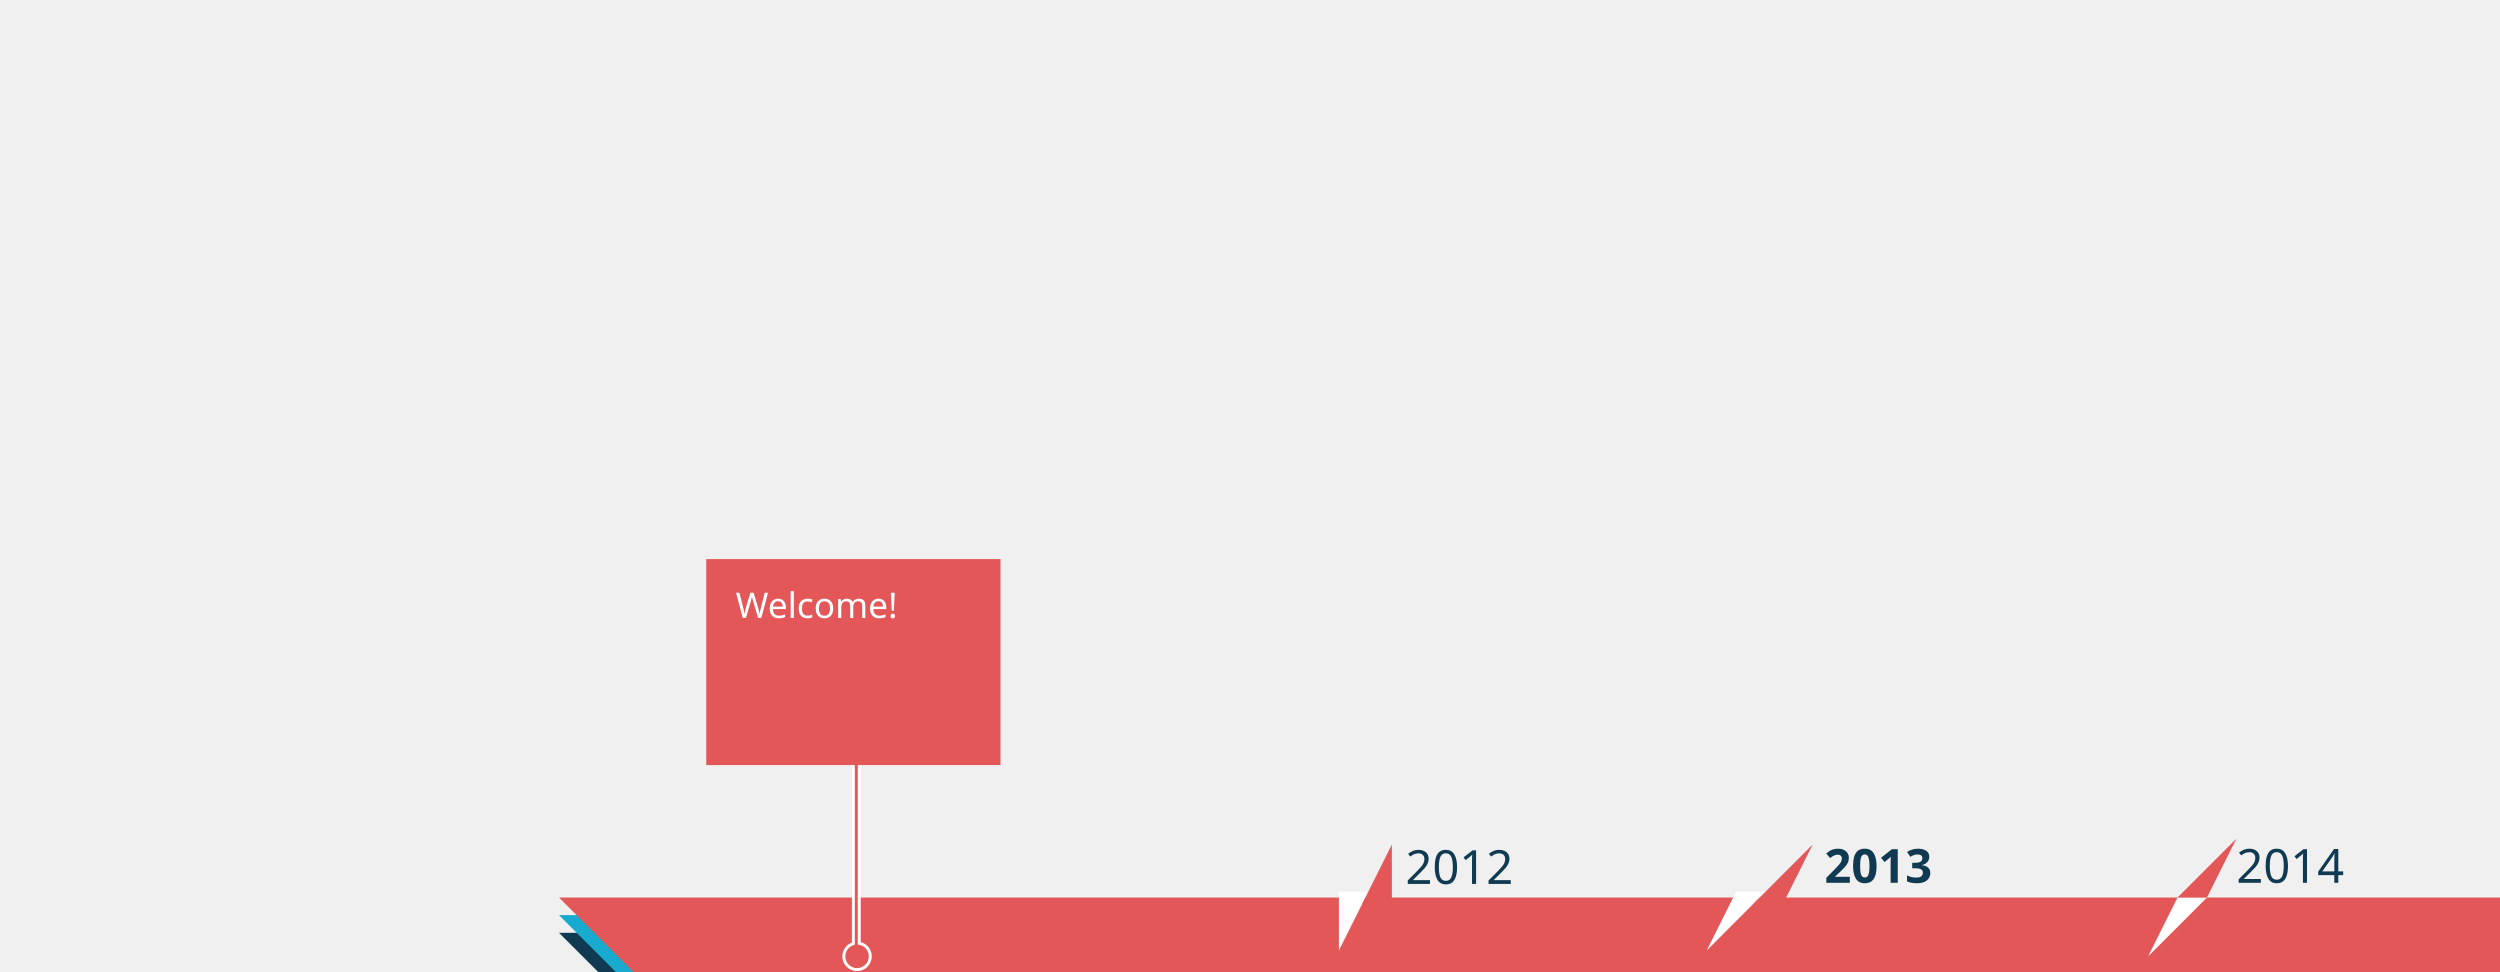
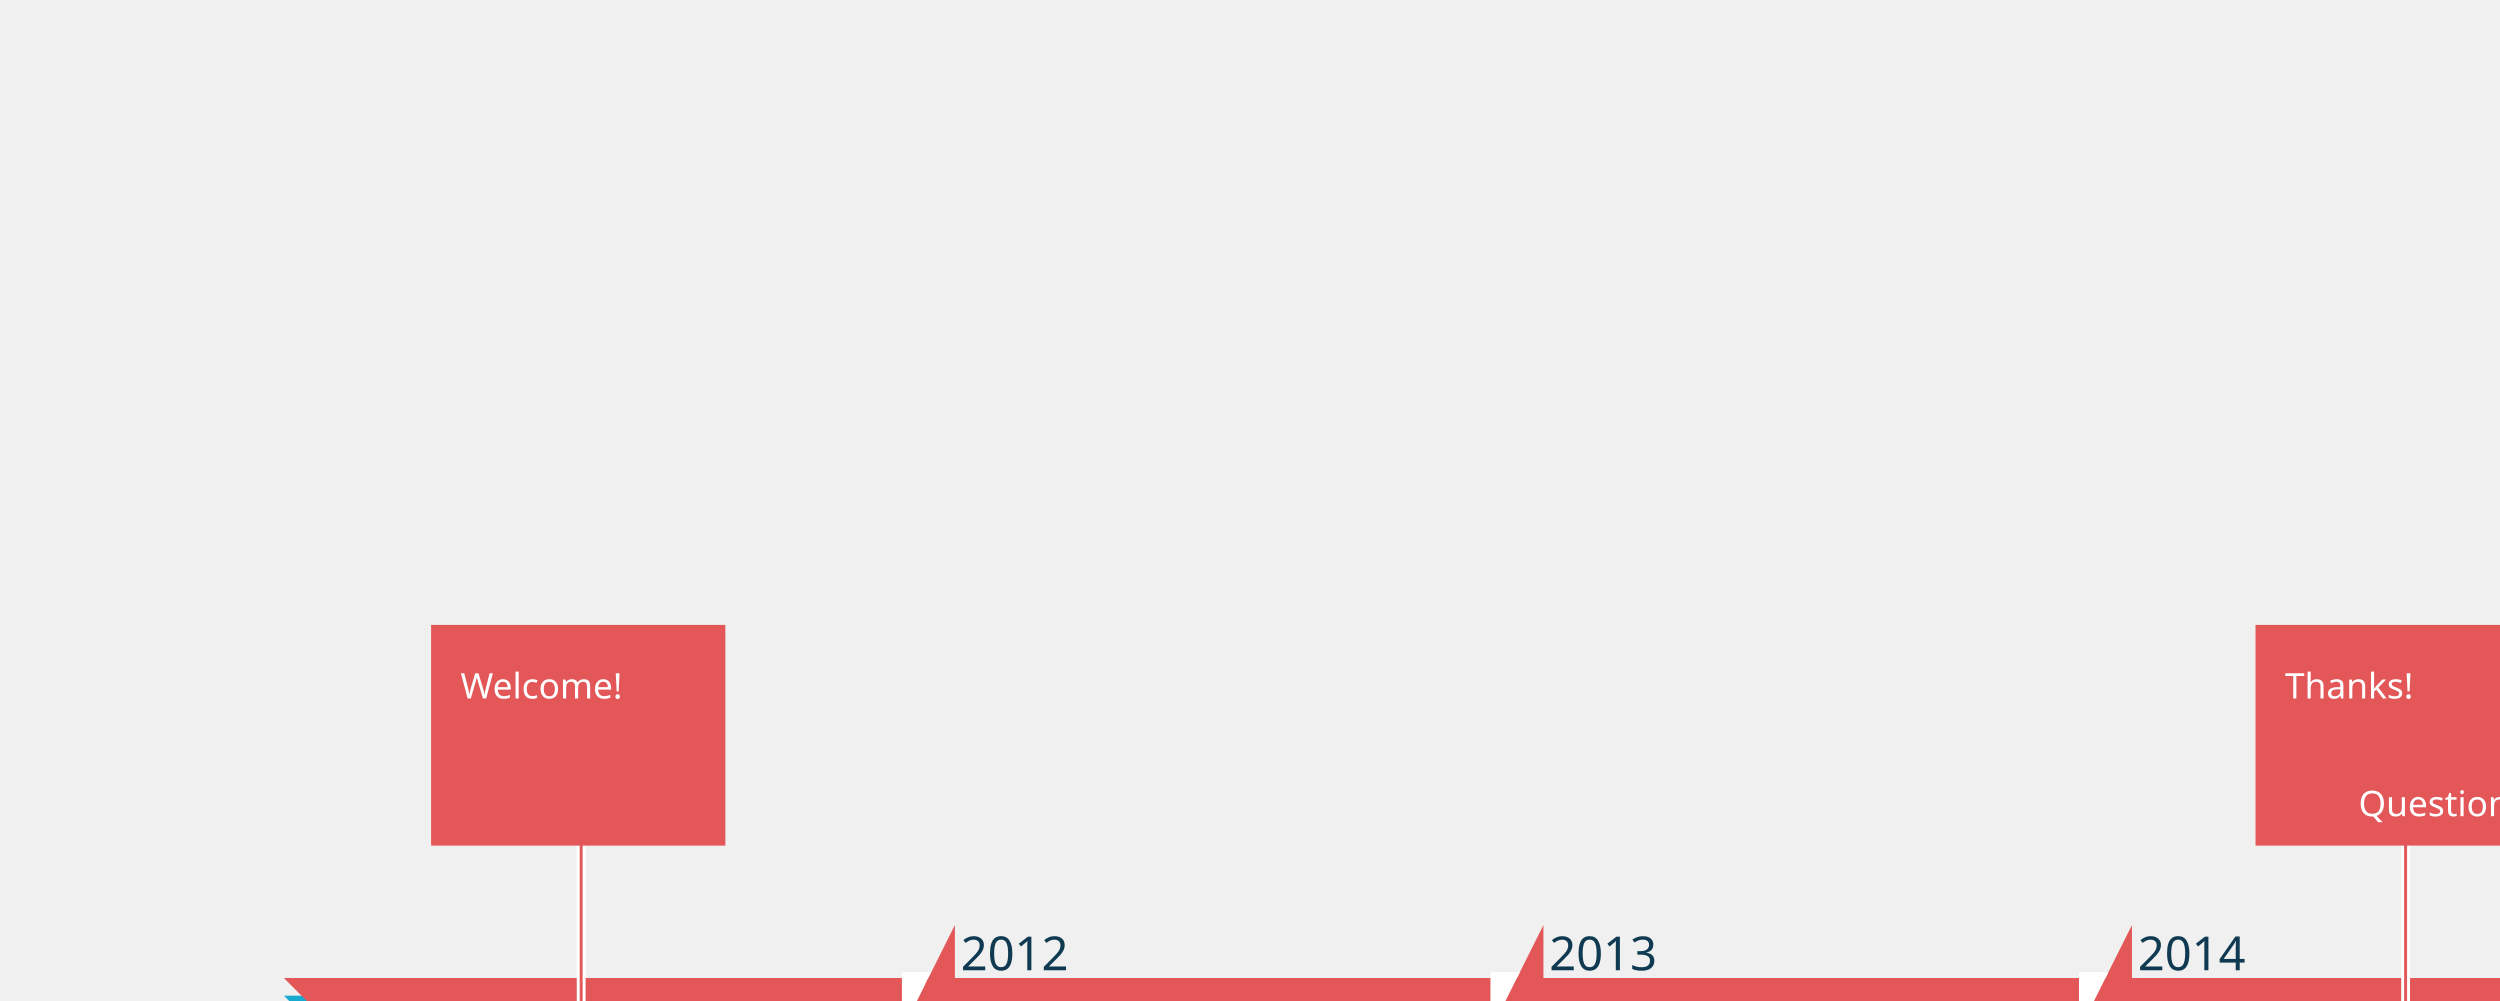
- <svg xmlns="http://www.w3.org/2000/svg" id="svg2" preserveAspectRatio="xMidYMid meet" version="1.1">
+ <svg xmlns="http://www.w3.org/2000/svg" id="svg2" version="1.1" width="100%" height="100%">
  <defs id="defs4" />
  <g id="layer1" transform="translate(0,-52.36218)">
-     <path style="fill:#103a51;stroke:#103a51;stroke-width:5px;stroke-linecap:round;stroke-linejoin:miter;stroke-opacity:1" d="m 196,371.862 800,0 40,40 -40,40 -800,0 40,-40 z" id="path2987-4" />
-     <path style="fill:#19aacf;stroke:#19aacf;stroke-width:5px;stroke-linecap:round;stroke-linejoin:miter;stroke-opacity:1" d="m 196,365.862 800,0 40,40 -40,40 -800,0 40,-40 z" id="path2987-0" />
-     <path style="fill:#e35758;stroke:#e35758;stroke-width:5px;stroke-linecap:round;stroke-linejoin:miter;stroke-opacity:1" d="m 196,359.862 800,0 40,40 -40,40 -800,0 40,-40 z" id="path2987" />
-     <path style="fill:#ffffff;fill-opacity:1" id="path3073-8-1" d="m 271.25,327.184 c 0,2.761 -2.239,5 -5,5 -2.761,0 -5,-2.239 -5,-5 0,-2.761 2.239,-5 5,-5 2.761,0 5,2.239 5,5 z" transform="translate(120,98.36219)" />
-     <path style="fill:#ffffff;fill-opacity:1" id="path3073-8" d="m 271.25,327.184 c 0,2.761 -2.239,5 -5,5 -2.761,0 -5,-2.239 -5,-5 0,-2.761 2.239,-5 5,-5 2.761,0 5,2.239 5,5 z" transform="translate(25,50.17856)" />
-     <path style="fill:#e35758;stroke:#ffffff;stroke-width:1px;stroke-opacity:1" d="m 290,374.179 0,-65 2,0 0,65 z" id="path3075" />
-     <path style="fill:#e35758;fill-opacity:1" id="path3073" d="m 270.25,327.184 c 0,2.209 -1.791,4 -4,4 -2.209,0 -4,-1.791 -4,-4 0,-2.209 1.791,-4 4,-4 2.209,0 4,1.791 4,4 z" transform="translate(25,50.17856)" />
-     <rect style="fill:#e35758;fill-opacity:1" id="rect3095" width="100" height="70" x="240" y="242.362" />
-     <text xml:space="preserve" style="font-size:12px;font-style:normal;font-variant:normal;font-weight:normal;font-stretch:normal;text-align:start;line-height:125%;letter-spacing:0px;word-spacing:0px;writing-mode:lr-tb;text-anchor:start;fill:#ffffff;fill-opacity:1;stroke:none;font-family:Pacifico;-inkscape-font-specification:Pacifico" x="250" y="262.362" id="text3097">
-       <tspan id="tspan3099" x="250" y="262.362">Welcome!</tspan>
+     <path style="fill:#103a51;stroke:#103a51;stroke-width:5px;stroke-linecap:round;stroke-linejoin:miter;stroke-opacity:1" d="m 102.5,399.224 800,0 40,40 -40,40 -800,0 40,-40 z" id="path2987-4" />
+     <path style="fill:#19aacf;stroke:#19aacf;stroke-width:5px;stroke-linecap:round;stroke-linejoin:miter;stroke-opacity:1" d="m 102.5,393.224 800,0 40,40 -40,40 -800,0 40,-40 z" id="path2987-0" />
+     <path style="fill:#e35758;stroke:#e35758;stroke-width:5px;stroke-linecap:round;stroke-linejoin:miter;stroke-opacity:1" d="m 102.5,387.224 800,0 40,40 -40,40 -800,0 40,-40 z" id="path2987" />
+     <path style="fill:#ffffff;fill-opacity:1" id="path3073-8-1" d="m 271.25,327.184 a 5,5 0 1 1 -10,0 5,5 0 1 1 10,0 z" transform="translate(26.49999,125.7244)" />
+     <path style="fill:#ffffff;fill-opacity:1" id="path3073-8" d="m 271.25,327.184 a 5,5 0 1 1 -10,0 5,5 0 1 1 10,0 z" transform="translate(-68.5,77.54074)" />
+     <path style="fill:#e35758;stroke:#ffffff;stroke-width:1px;stroke-opacity:1" d="m 196.5,401.541 0,-65 2,0 0,65 z" id="path3075" />
+     <path style="fill:#e35758;fill-opacity:1" id="path3073" d="m 270.25,327.184 a 4,4 0 1 1 -8,0 4,4 0 1 1 8,0 z" transform="translate(-68.5,77.54074)" />
+     <rect style="fill:#e35758;fill-opacity:1" id="rect3095" width="100" height="75" x="146.5" y="264.724" />
+     <text xml:space="preserve" style="font-size:12px;font-style:normal;font-variant:normal;font-weight:normal;font-stretch:normal;text-align:start;line-height:125%;letter-spacing:0px;word-spacing:0px;writing-mode:lr-tb;text-anchor:start;fill:#ffffff;fill-opacity:1;stroke:none;font-family:Pacifico;-inkscape-font-specification:Pacifico" x="156.5" y="289.724" id="text3097">
+       <tspan id="tspan3099" x="156.5" y="289.724">Welcome!</tspan>
    </text>
-     <path style="fill:#19aacf;stroke:#ffffff;stroke-width:1px;stroke-opacity:1" d="m 385,507.862 0,-80 2,0 0,80 z" id="path3075-6" />
-     <path style="fill:#19aacf;fill-opacity:1" id="path3073-6" d="m 270.25,327.184 c 0,2.209 -1.791,4 -4,4 -2.209,0 -4,-1.791 -4,-4 0,-2.209 1.791,-4 4,-4 2.209,0 4,1.791 4,4 z" transform="translate(120,98.36219)" />
-     <rect style="fill:#19aacf;fill-opacity:1" id="rect3095-1" width="100" height="70" x="335" y="502.362" />
-     <text xml:space="preserve" style="font-size:11px;font-style:normal;font-variant:normal;font-weight:normal;font-stretch:normal;text-align:start;line-height:125%;letter-spacing:0px;word-spacing:0px;writing-mode:lr-tb;text-anchor:start;fill:#ffffff;fill-opacity:1;stroke:none;font-family:Pacifico;-inkscape-font-specification:Pacifico" x="340.603" y="521.634" id="text3097-1">
-       <tspan x="340.603" y="521.634" id="tspan3198">Simplifying Scala</tspan>
+     <path style="fill:#19aacf;stroke:#ffffff;stroke-width:1px;stroke-opacity:1" d="m 291.5,535.224 0,-80 2,0 0,80 z" id="path3075-6" />
+     <path style="fill:#19aacf;fill-opacity:1" id="path3073-6" d="m 270.25,327.184 a 4,4 0 1 1 -8,0 4,4 0 1 1 8,0 z" transform="translate(26.49999,125.7244)" />
+     <rect style="fill:#19aacf;fill-opacity:1" id="rect3095-1" width="100" height="75" x="241.5" y="529.724" />
+     <text xml:space="preserve" style="font-size:11px;font-style:normal;font-variant:normal;font-weight:normal;font-stretch:normal;text-align:start;line-height:125%;letter-spacing:0px;word-spacing:0px;writing-mode:lr-tb;text-anchor:start;fill:#ffffff;fill-opacity:1;stroke:none;font-family:Pacifico;-inkscape-font-specification:Pacifico" x="247.103" y="548.996" id="text3097-1">
+       <tspan x="247.103" y="548.996" id="tspan3198">Simplifying Scala</tspan>
    </text>
-     <text xml:space="preserve" style="font-size:9px;font-style:normal;font-variant:normal;font-weight:normal;font-stretch:normal;text-align:start;line-height:125%;letter-spacing:0px;word-spacing:0px;writing-mode:lr-tb;text-anchor:start;fill:#ffffff;fill-opacity:1;stroke:none;font-family:Pacifico;-inkscape-font-specification:Pacifico" x="349.708" y="543.276" id="text3206">
-       <tspan id="tspan3208" x="349.708" y="543.276">The Past, </tspan>
-       <tspan x="349.708" y="554.526" id="tspan3210">Present &amp; Future</tspan>
+     <text xml:space="preserve" style="font-size:9px;font-style:normal;font-variant:normal;font-weight:normal;font-stretch:normal;text-align:start;line-height:125%;letter-spacing:0px;word-spacing:0px;writing-mode:lr-tb;text-anchor:start;fill:#ffffff;fill-opacity:1;stroke:none;font-family:Pacifico;-inkscape-font-specification:Pacifico" x="256.208" y="570.638" id="text3206">
+       <tspan id="tspan3208" x="256.208" y="570.638">The Past, </tspan>
+       <tspan x="256.208" y="581.888" id="tspan3210">Present &amp; Future</tspan>
    </text>
-     <path style="fill:#ffffff;fill-opacity:1" id="path3073-8-1-0" d="m 271.25,327.184 c 0,2.761 -2.239,5 -5,5 -2.761,0 -5,-2.239 -5,-5 0,-2.761 2.239,-5 5,-5 2.761,0 5,2.239 5,5 z" transform="translate(280,98.36219)" />
-     <path style="fill:#103a51;stroke:#ffffff;stroke-width:1px;stroke-opacity:1" d="m 545,507.862 0,-80 2,0 0,80 z" id="path3075-6-5" />
-     <path style="fill:#103a51;fill-opacity:1" id="path3073-6-7" d="m 270.25,327.184 c 0,2.209 -1.791,4 -4,4 -2.209,0 -4,-1.791 -4,-4 0,-2.209 1.791,-4 4,-4 2.209,0 4,1.791 4,4 z" transform="translate(280,98.36219)" />
-     <rect style="fill:#103a51;fill-opacity:1" id="rect3095-1-7" width="100" height="70" x="495" y="502.362" />
-     <rect style="fill:#ffffff;fill-rule:evenodd;stroke:#000000;stroke-width:0px;stroke-linecap:butt;stroke-linejoin:miter;stroke-opacity:1" id="rect3113" width="90" height="35" x="500.603" y="531.634" />
-     <text xml:space="preserve" style="font-size:13px;font-style:normal;font-variant:normal;font-weight:normal;font-stretch:normal;text-align:start;line-height:125%;letter-spacing:0px;word-spacing:0px;writing-mode:lr;text-anchor:start;fill:#ffffff;fill-opacity:1;stroke:none;font-family:Ubuntu Condensed;-inkscape-font-specification:'Ubuntu Condensed,'" x="500.603" y="521.634" id="text3097-1-2">
-       <tspan x="500.603" y="521.634" id="tspan3198-6">()-Insertion</tspan>
+     <path style="fill:#ffffff;fill-opacity:1" id="path3073-8-1-0" d="m 271.25,327.184 a 5,5 0 1 1 -10,0 5,5 0 1 1 10,0 z" transform="translate(186.5,125.7244)" />
+     <path style="fill:#103a51;stroke:#ffffff;stroke-width:1px;stroke-opacity:1" d="m 451.5,535.224 0,-80 2,0 0,80 z" id="path3075-6-5" />
+     <path style="fill:#103a51;fill-opacity:1" id="path3073-6-7" d="m 270.25,327.184 a 4,4 0 1 1 -8,0 4,4 0 1 1 8,0 z" transform="translate(186.5,125.7244)" />
+     <rect style="fill:#103a51;fill-opacity:1" id="rect3095-1-7" width="100" height="75" x="401.5" y="529.724" />
+     <rect style="fill:#ffffff;fill-rule:evenodd;stroke:#000000;stroke-width:0px;stroke-linecap:butt;stroke-linejoin:miter;stroke-opacity:1" id="rect3113" width="90" height="40" x="407.103" y="558.996" />
+     <text xml:space="preserve" style="font-size:13px;font-style:normal;font-variant:normal;font-weight:normal;font-stretch:normal;text-align:start;line-height:125%;letter-spacing:0px;word-spacing:0px;writing-mode:lr-tb;text-anchor:start;fill:#ffffff;fill-opacity:1;stroke:none;font-family:Ubuntu Condensed;-inkscape-font-specification:'Ubuntu Condensed,'" x="407.103" y="548.996" id="text3097-1-2">
+       <tspan x="407.103" y="548.996" id="tspan3198-6">()-Insertion</tspan>
    </text>
-     <text xml:space="preserve" style="font-size:8px;font-style:normal;font-variant:normal;font-weight:normal;font-stretch:normal;text-align:start;line-height:125%;letter-spacing:0px;word-spacing:0px;writing-mode:lr;text-anchor:start;fill:#000000;fill-opacity:1;stroke:none;font-family:Azuro;-inkscape-font-specification:Azuro" x="505.603" y="546.634" id="text3206-3">
-       <tspan x="505.603" y="546.634" id="tspan3210-9">scala&gt; List(1,2,3).toSet()</tspan>
-       <tspan x="505.603" y="552.884" id="tspan3117">res0: Boolean = false</tspan>
+     <text xml:space="preserve" style="font-size:8px;font-style:normal;font-variant:normal;font-weight:normal;font-stretch:normal;text-align:start;line-height:125%;letter-spacing:0px;word-spacing:0px;writing-mode:lr-tb;text-anchor:start;fill:#000000;fill-opacity:1;stroke:none;font-family:Azuro;-inkscape-font-specification:Azuro" x="412.103" y="573.996" id="text3206-3">
+       <tspan x="412.103" y="573.996" id="tspan3210-9">scala&gt; List(1,2,3).toSet()</tspan>
+       <tspan x="412.103" y="583.996" id="tspan3117">res0: Boolean = false</tspan>
    </text>
-     <path style="fill:#ffffff" d="m 455,355.362 0,20 10,-20 z" id="path3121" />
-     <path style="fill:#e35758" d="m 463,359.362 10,-20 0,20 z" id="path3123" />
-     <text xml:space="preserve" style="font-size:16px;font-style:normal;font-variant:normal;font-weight:500;font-stretch:normal;text-align:start;line-height:125%;letter-spacing:0px;word-spacing:0px;writing-mode:lr;text-anchor:start;fill:#103a51;fill-opacity:1;stroke:none;font-family:Ubuntu;-inkscape-font-specification:Ubuntu Medium" x="477.634" y="352.75" id="text3125">
-       <tspan id="tspan3127" x="477.634" y="352.75">2012</tspan>
+     <g id="g3120" transform="translate(-148.5,27.36218)">
+       <path id="path3121" d="m 455,355.362 0,20 10,-20 z" style="fill:#ffffff" />
+       <path id="path3123" d="m 463,359.362 10,-20 0,20 z" style="fill:#e35758" />
+     </g>
+     <text xml:space="preserve" style="font-size:16px;font-style:normal;font-variant:normal;font-weight:normal;font-stretch:normal;text-align:start;line-height:125%;letter-spacing:0px;word-spacing:0px;writing-mode:lr-tb;text-anchor:start;fill:#103a51;fill-opacity:1;stroke:none;font-family:Ubuntu Condensed;-inkscape-font-specification:'Ubuntu Condensed,'" x="726.5" y="382.087" id="text3125-7-2">
+       <tspan id="tspan3127-2-1" x="726.5" y="382.087">2014</tspan>
    </text>
-     <path style="fill:#ffffff" d="m 590,355.362 -10,20 20,-20 z" id="path3121-0" />
-     <path style="fill:#e35758" d="m 596,359.362 20,-20 -10,20 z" id="path3123-3" />
-     <text xml:space="preserve" style="font-size:16px;font-style:normal;font-variant:normal;font-weight:bold;font-stretch:normal;text-align:start;line-height:125%;letter-spacing:0px;word-spacing:0px;writing-mode:lr;text-anchor:start;fill:#103a51;fill-opacity:1;stroke:none;font-family:Ubuntu Condensed;-inkscape-font-specification:'Ubuntu Condensed, Bold'" x="620" y="352.362" id="text3125-7">
-       <tspan id="tspan3127-2" x="620" y="352.362">2013</tspan>
+     <path style="fill:#ffffff;fill-opacity:1" id="path3073-8-1-0-1" d="m 271.25,327.184 a 5,5 0 1 1 -10,0 5,5 0 1 1 10,0 z" transform="translate(336.5,125.7244)" />
+     <path style="fill:#103a51;stroke:#ffffff;stroke-width:1px;stroke-opacity:1" d="m 601.5,535.224 0,-80 2,0 0,80 z" id="path3075-6-5-9" />
+     <path style="fill:#103a51;fill-opacity:1" id="path3073-6-7-4" d="m 270.25,327.184 a 4,4 0 1 1 -8,0 4,4 0 1 1 8,0 z" transform="translate(336.5,125.7244)" />
+     <rect style="fill:#103a51;fill-opacity:1" id="rect3095-1-7-1" width="100" height="75" x="551.5" y="529.724" />
+     <rect style="fill:#ffffff;fill-rule:evenodd;stroke:#000000;stroke-width:0px;stroke-linecap:butt;stroke-linejoin:miter;stroke-opacity:1" id="rect3113-6" width="90" height="40" x="557.103" y="558.996" />
+     <text xml:space="preserve" style="font-size:13px;font-style:normal;font-variant:normal;font-weight:normal;font-stretch:normal;text-align:start;line-height:125%;letter-spacing:0px;word-spacing:0px;writing-mode:lr-tb;text-anchor:start;fill:#ffffff;fill-opacity:1;stroke:none;font-family:Ubuntu Condensed;-inkscape-font-specification:'Ubuntu Condensed,'" x="557.103" y="548.996" id="text3097-1-2-2">
+       <tspan x="557.103" y="548.996" id="tspan3198-6-7">Procedures</tspan>
    </text>
-     <path style="fill:#ffffff" d="m 740,357.362 -10,20 20,-20 z" id="path3121-0-1" />
-     <path style="fill:#e35758" d="m 740,357.362 20,-20 -10,20 z" id="path3123-3-2" />
-     <text xml:space="preserve" style="font-size:16px;font-style:normal;font-variant:normal;font-weight:normal;font-stretch:normal;text-align:start;line-height:125%;letter-spacing:0px;word-spacing:0px;writing-mode:lr-tb;text-anchor:start;fill:#103a51;fill-opacity:1;stroke:none;font-family:Ubuntu Condensed;-inkscape-font-specification:'Ubuntu Condensed,'" x="760" y="352.362" id="text3125-7-2">
-       <tspan id="tspan3127-2-1" x="760" y="352.362">2014</tspan>
+     <text xml:space="preserve" style="font-size:8px;font-style:normal;font-variant:normal;font-weight:normal;font-stretch:normal;text-align:start;line-height:125%;letter-spacing:0px;word-spacing:0px;writing-mode:lr-tb;text-anchor:start;fill:#000000;fill-opacity:1;stroke:none;font-family:Azuro;-inkscape-font-specification:Azuro" x="561.5" y="569.724" id="text3206-3-2">
+       <tspan x="561.5" y="569.724" id="tspan3264">def add(a: Int, b: Int) {</tspan>
+       <tspan x="561.5" y="579.724" id="tspan3042">  a + b</tspan>
+       <tspan x="561.5" y="589.724" id="tspan3044">} // add(1, 2) // ()</tspan>
+       <tspan x="561.5" y="599.724" id="tspan3266" />
+       <tspan x="561.5" y="609.724" id="tspan3117-8" />
    </text>
-     <path style="fill:#ffffff;fill-opacity:1" id="path3073-8-1-0-1" d="m 271.25,327.184 c 0,2.761 -2.239,5 -5,5 -2.761,0 -5,-2.239 -5,-5 0,-2.761 2.239,-5 5,-5 2.761,0 5,2.239 5,5 z" transform="translate(430,98.36219)" />
-     <path style="fill:#103a51;stroke:#ffffff;stroke-width:1px;stroke-opacity:1" d="m 695,507.862 0,-80 2,0 0,80 z" id="path3075-6-5-9" />
-     <path style="fill:#103a51;fill-opacity:1" id="path3073-6-7-4" d="m 270.25,327.184 c 0,2.209 -1.791,4 -4,4 -2.209,0 -4,-1.791 -4,-4 0,-2.209 1.791,-4 4,-4 2.209,0 4,1.791 4,4 z" transform="translate(430,98.36219)" />
-     <rect style="fill:#103a51;fill-opacity:1" id="rect3095-1-7-1" width="100" height="70" x="645" y="502.362" />
-     <rect style="fill:#ffffff;fill-rule:evenodd;stroke:#000000;stroke-width:0px;stroke-linecap:butt;stroke-linejoin:miter;stroke-opacity:1" id="rect3113-6" width="90" height="35" x="650.603" y="531.634" />
-     <text xml:space="preserve" style="font-size:13px;font-style:normal;font-variant:normal;font-weight:normal;font-stretch:normal;text-align:start;line-height:125%;letter-spacing:0px;word-spacing:0px;writing-mode:lr-tb;text-anchor:start;fill:#ffffff;fill-opacity:1;stroke:none;font-family:Ubuntu Condensed;-inkscape-font-specification:'Ubuntu Condensed,'" x="650.603" y="521.634" id="text3097-1-2-2">
-       <tspan x="650.603" y="521.634" id="tspan3198-6-7">Procedures</tspan>
+     <path style="fill:#ffffff;fill-opacity:1" id="path3073-8-3" d="m 271.25,327.184 a 5,5 0 1 1 -10,0 5,5 0 1 1 10,0 z" transform="translate(551.5,77.54074)" />
+     <path style="fill:#e35758;stroke:#ffffff;stroke-width:1px;stroke-opacity:1" d="m 816.5,401.541 0,-65 2,0 0,65 z" id="path3075-2" />
+     <path style="fill:#e35758;fill-opacity:1" id="path3073-1" d="m 270.25,327.184 a 4,4 0 1 1 -8,0 4,4 0 1 1 8,0 z" transform="translate(551.5,77.54074)" />
+     <rect style="fill:#e35758;fill-opacity:1" id="rect3095-7" width="100" height="75" x="766.5" y="264.724" />
+     <text xml:space="preserve" style="font-size:12px;font-style:normal;font-variant:normal;font-weight:normal;font-stretch:normal;text-align:start;line-height:125%;letter-spacing:0px;word-spacing:0px;writing-mode:lr-tb;text-anchor:start;fill:#ffffff;fill-opacity:1;stroke:none;font-family:Pacifico;-inkscape-font-specification:Pacifico" x="776.5" y="289.724" id="text3097-3">
+       <tspan id="tspan3099-3" x="776.5" y="289.724">Thanks!</tspan>
    </text>
-     <text xml:space="preserve" style="font-size:8px;font-style:normal;font-variant:normal;font-weight:normal;font-stretch:normal;text-align:start;line-height:125%;letter-spacing:0px;word-spacing:0px;writing-mode:lr;text-anchor:start;fill:#000000;fill-opacity:1;stroke:none;font-family:Azuro;-inkscape-font-specification:Azuro" x="655" y="542.362" id="text3206-3-2">
-       <tspan x="655" y="542.362" id="tspan3264">def add(a: Int, b: Int) {</tspan>
-       <tspan x="655" y="548.612" id="tspan3042">  a + b</tspan>
-       <tspan x="655" y="554.862" id="tspan3044">}</tspan>
-       <tspan x="655" y="561.112" id="tspan3266">add(1, 2) // ()</tspan>
-       <tspan x="655" y="567.362" id="tspan3117-8" />
+     <text xml:space="preserve" style="font-size:12px;font-style:normal;font-variant:normal;font-weight:normal;font-stretch:normal;text-align:start;line-height:125%;letter-spacing:0px;word-spacing:0px;writing-mode:lr-tb;text-anchor:start;fill:#ffffff;fill-opacity:1;stroke:none;font-family:Pacifico;-inkscape-font-specification:Pacifico" x="801.5" y="329.724" id="text3097-3-1">
+       <tspan id="tspan3099-3-6" x="801.5" y="329.724">Questions?</tspan>
    </text>
-     <path style="fill:#ffffff;fill-opacity:1" id="path3073-8-3" d="m 271.25,327.184 c 0,2.761 -2.239,5 -5,5 -2.761,0 -5,-2.239 -5,-5 0,-2.761 2.239,-5 5,-5 2.761,0 5,2.239 5,5 z" transform="translate(645,50.17856)" />
-     <path style="fill:#e35758;stroke:#ffffff;stroke-width:1px;stroke-opacity:1" d="m 910,374.179 0,-65 2,0 0,65 z" id="path3075-2" />
-     <path style="fill:#e35758;fill-opacity:1" id="path3073-1" d="m 270.25,327.184 c 0,2.209 -1.791,4 -4,4 -2.209,0 -4,-1.791 -4,-4 0,-2.209 1.791,-4 4,-4 2.209,0 4,1.791 4,4 z" transform="translate(645,50.17856)" />
-     <rect style="fill:#e35758;fill-opacity:1" id="rect3095-7" width="100" height="70" x="860" y="242.362" />
-     <text xml:space="preserve" style="font-size:12px;font-style:normal;font-variant:normal;font-weight:normal;font-stretch:normal;text-align:start;line-height:125%;letter-spacing:0px;word-spacing:0px;writing-mode:lr-tb;text-anchor:start;fill:#ffffff;fill-opacity:1;stroke:none;font-family:Pacifico;-inkscape-font-specification:Pacifico" x="870" y="262.362" id="text3097-3">
-       <tspan id="tspan3099-3" x="870" y="262.362">Thanks!</tspan>
+     <g id="g3092" transform="translate(-88.5,27.36218)">
+       <path id="path3123-4" d="m 603,359.362 10,-20 0,20 z" style="fill:#e35758" />
+       <path id="path3121-0" d="m 595,355.362 0,20 10,-20 z" style="fill:#ffffff" />
+     </g>
+     <g transform="translate(111.5,27.36218)" id="g3092-9">
+       <path id="path3123-4-8" d="m 603,359.362 10,-20 0,20 z" style="fill:#e35758" />
+       <path id="path3121-0-9" d="m 595,355.362 0,20 10,-20 z" style="fill:#ffffff" />
+     </g>
+     <text xml:space="preserve" style="font-size:16px;font-style:normal;font-variant:normal;font-weight:normal;font-stretch:normal;text-align:start;line-height:125%;letter-spacing:0px;word-spacing:0px;writing-mode:lr-tb;text-anchor:start;fill:#103a51;fill-opacity:1;stroke:none;font-family:Ubuntu Condensed;-inkscape-font-specification:'Ubuntu Condensed,'" x="326.5" y="382.087" id="text3125-7-2-2">
+       <tspan id="tspan3127-2-1-6" x="326.5" y="382.087">2012</tspan>
    </text>
-     <text xml:space="preserve" style="font-size:12px;font-style:normal;font-variant:normal;font-weight:normal;font-stretch:normal;text-align:start;line-height:125%;letter-spacing:0px;word-spacing:0px;writing-mode:lr-tb;text-anchor:start;fill:#ffffff;fill-opacity:1;stroke:none;font-family:Pacifico;-inkscape-font-specification:Pacifico" x="895" y="302.362" id="text3097-3-1">
-       <tspan id="tspan3099-3-6" x="895" y="302.362">Questions?</tspan>
+     <text xml:space="preserve" style="font-size:16px;font-style:normal;font-variant:normal;font-weight:normal;font-stretch:normal;text-align:start;line-height:125%;letter-spacing:0px;word-spacing:0px;writing-mode:lr-tb;text-anchor:start;fill:#103a51;fill-opacity:1;stroke:none;font-family:Ubuntu Condensed;-inkscape-font-specification:'Ubuntu Condensed,'" x="526.5" y="382.087" id="text3125-7-2-3">
+       <tspan id="tspan3127-2-1-64" x="526.5" y="382.087">2013</tspan>
    </text>
  </g>
</svg>
